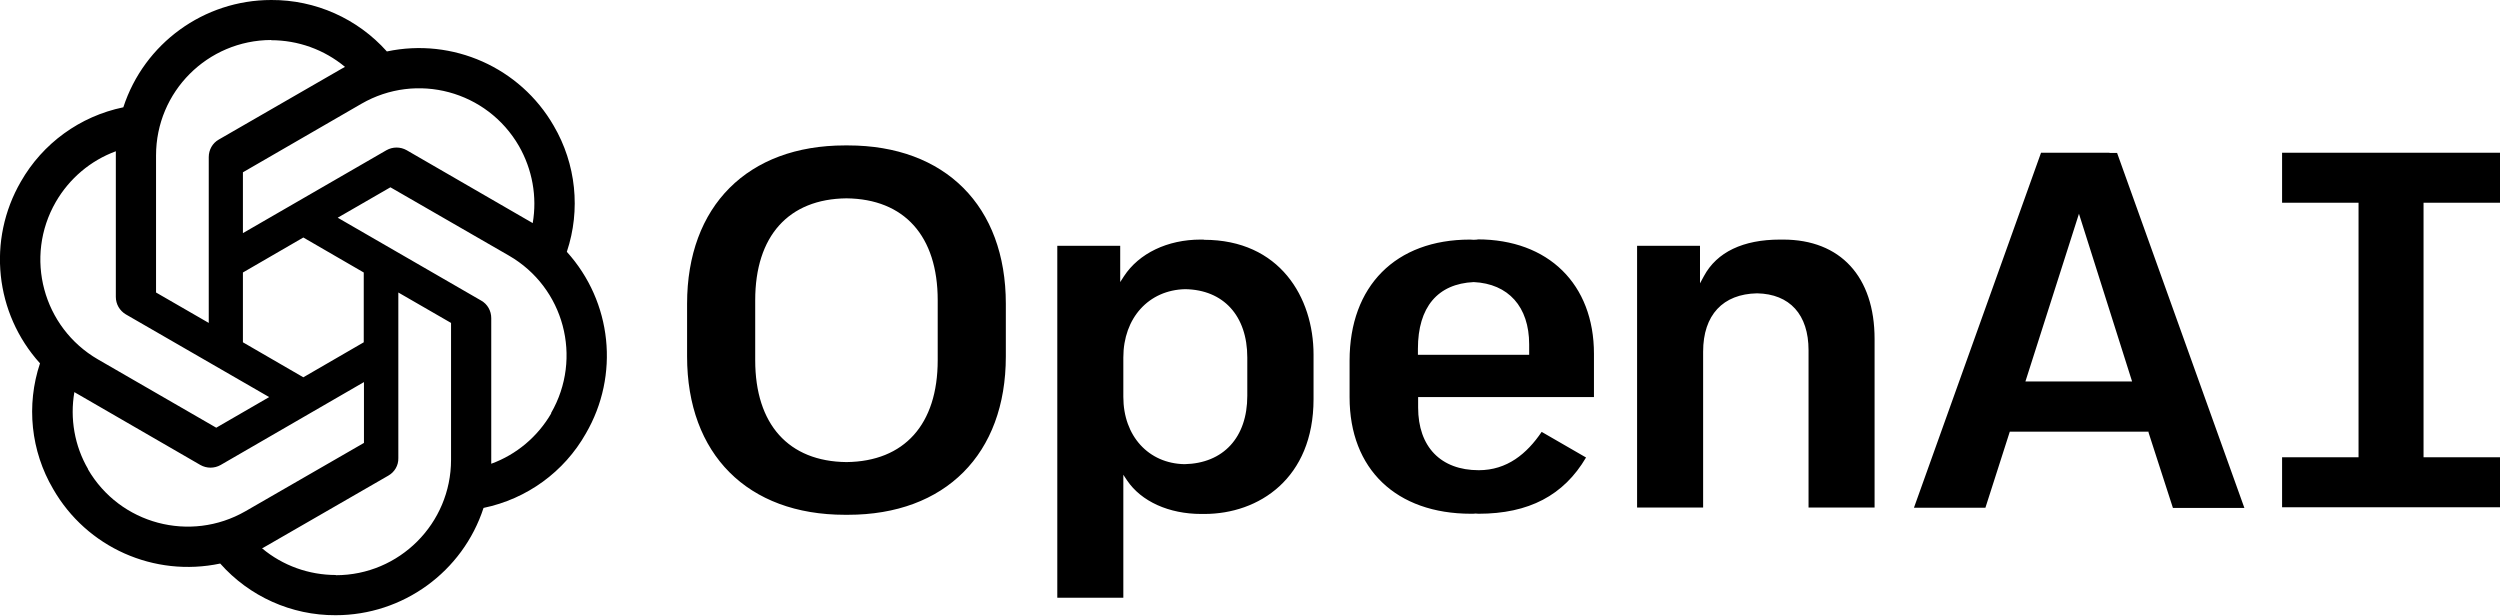
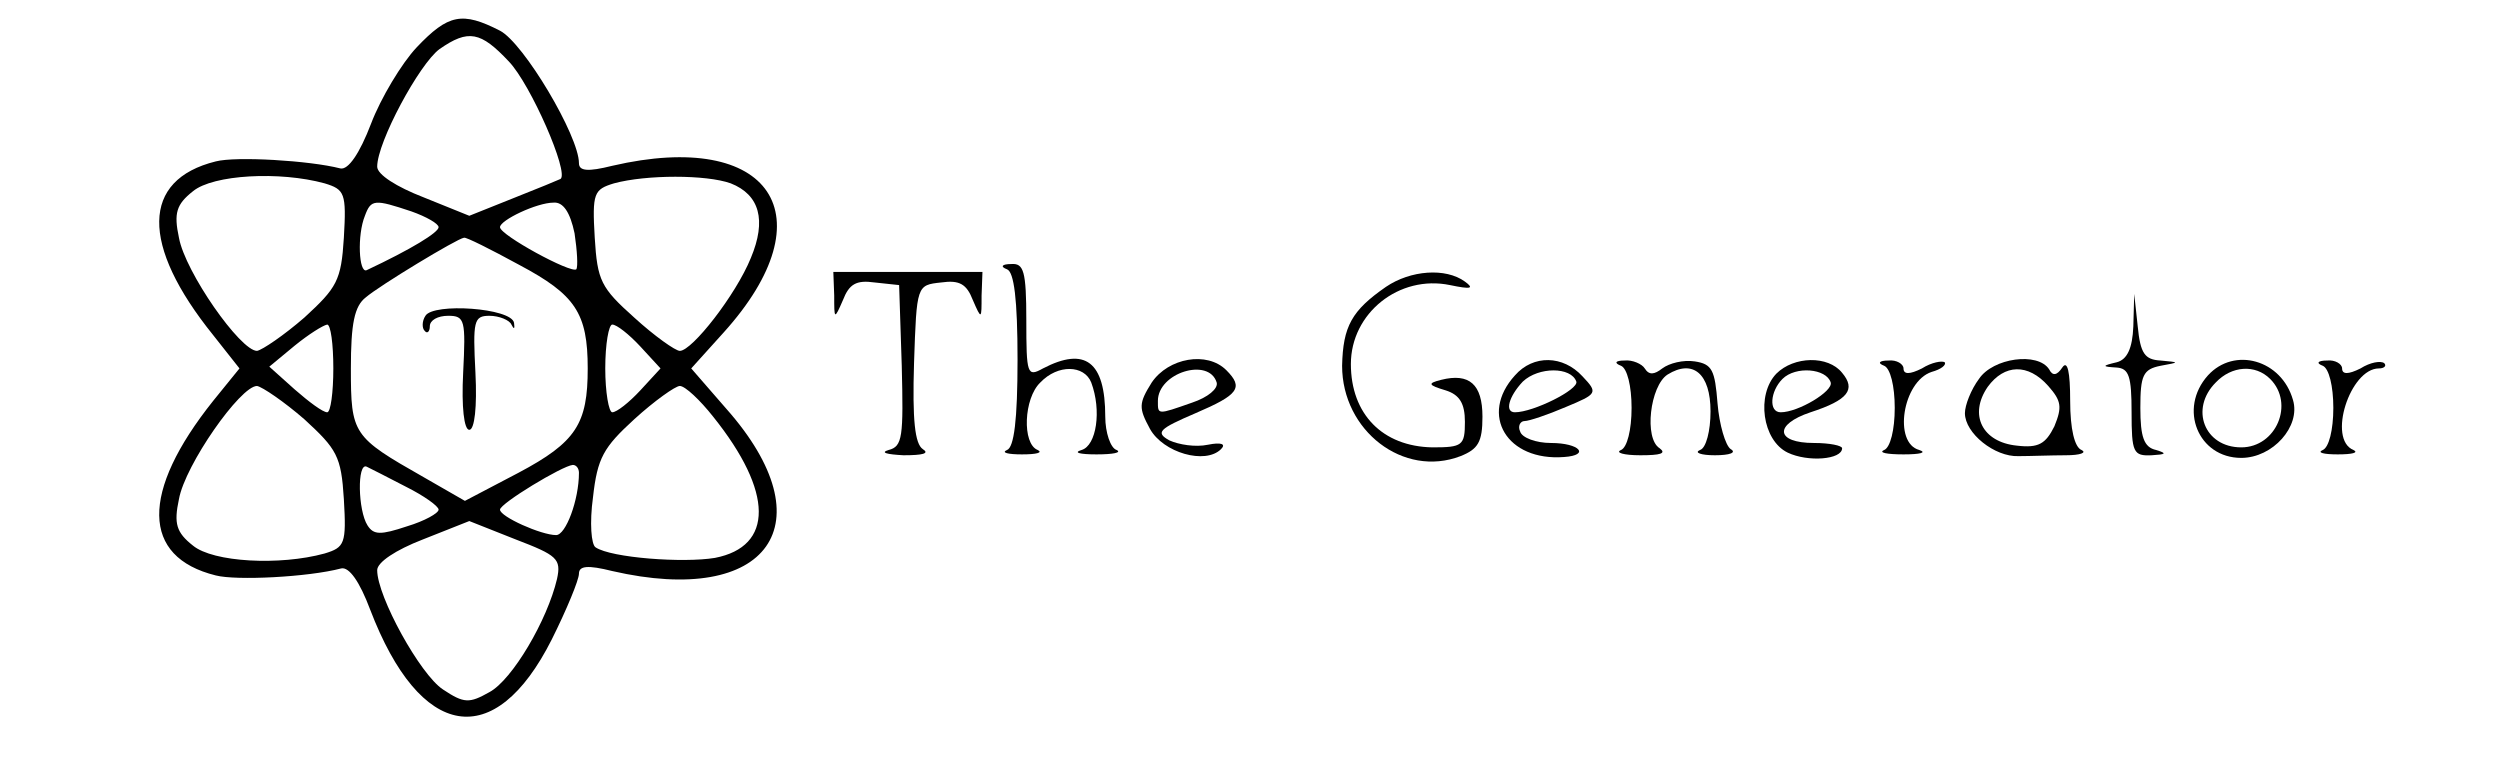
- <svg xmlns="http://www.w3.org/2000/svg" id="openai-horizontal" viewBox="0 0 120 29.53">
-   <path d="M40.7,6.98s-.05,0-.07,0c-.02,0-.05,0-.07,0-4.67,0-7.58,2.91-7.58,7.6v2.53c0,4.69,2.9,7.6,7.58,7.6,.02,0,.05,0,.07,0,.02,0,.05,0,.07,0,4.67,0,7.58-2.91,7.58-7.6v-2.53c0-4.69-2.91-7.6-7.58-7.6Zm4.31,10.31c0,3.08-1.6,4.86-4.38,4.89-2.78-.03-4.38-1.81-4.38-4.89v-2.88c0-3.08,1.6-4.86,4.38-4.89,2.78,.03,4.38,1.81,4.38,4.89v2.88Zm40.57-5.79s-.06,0-.09,0c-.02,0-.03,0-.05,0-1.77,0-3.03,.6-3.65,1.75l-.19,.35v-1.8h-3.02v12.56h3.17v-7.48c0-1.76,.95-2.77,2.59-2.8,1.57,.03,2.47,1.02,2.47,2.73v7.55h3.17v-8.09c0-2.99-1.64-4.77-4.39-4.77Zm34.42-1.77v-2.4h-10.46v2.4h3.67v12.22h-3.67v2.4h10.46v-2.4h-3.67V9.73h3.67Zm-18.75-2.4h0s-3.28,0-3.28,0l-6.1,17.04h3.43l1.17-3.65h6.66v.04s1.17,3.62,1.17,3.62h3.43l-6.11-17.04h-.36Zm-4.03,10.98l2.57-8.05,2.55,8.05h-5.12Zm-39.45-6.81s-.05,0-.07,0c-.03,0-.05,0-.07,0-1.59,0-2.96,.66-3.68,1.76l-.18,.28v-1.74h-3.02V28.69h3.17v-5.9l.18,.27c.68,1.01,2.01,1.61,3.56,1.61,.03,0,.05,0,.08,0,.02,0,.04,0,.07,0,2.61,0,5.24-1.7,5.24-5.51v-2.14c0-2.74-1.62-5.51-5.26-5.51Zm2.1,7.5c0,2-1.15,3.24-3.01,3.28-1.73-.03-2.94-1.35-2.94-3.23v-1.89c0-1.9,1.22-3.24,2.97-3.28,1.84,.03,2.98,1.28,2.98,3.28v1.84Zm11.05-7.5h0c-.06,0-.12,.01-.18,.01-.06,0-.12-.01-.18-.01h0c-3.57,0-5.78,2.23-5.78,5.81v1.76c0,3.45,2.24,5.59,5.83,5.59,.08,0,.15,0,.22-.01,.05,0,.09,.01,.14,.01,2.41,0,4.09-.88,5.16-2.7l-2.13-1.23c-.71,1.05-1.66,1.84-3.02,1.84-1.82,0-2.91-1.12-2.91-3.01v-.5h8.44v-2.08c0-3.34-2.19-5.49-5.59-5.49Zm-2.86,5.54v-.3c0-2,.95-3.12,2.68-3.2,1.66,.08,2.66,1.18,2.66,2.99v.5s-5.34,0-5.34,0Z" />
-   <path d="M27.21,12.08c.67-2.01,.44-4.21-.63-6.04-1.61-2.8-4.85-4.24-8.01-3.57C17.16,.89,15.14-.01,13.02,0c-3.23,0-6.1,2.08-7.1,5.15-2.08,.43-3.87,1.73-4.92,3.57-1.62,2.8-1.25,6.32,.92,8.72-.67,2.01-.44,4.21,.63,6.03,1.61,2.81,4.85,4.25,8.02,3.58,1.4,1.58,3.42,2.49,5.54,2.48,3.23,0,6.1-2.08,7.1-5.15,2.08-.43,3.87-1.73,4.91-3.57,1.63-2.8,1.26-6.32-.91-8.72Zm-2.3-5.07c.64,1.12,.88,2.43,.66,3.7-.04-.03-.12-.07-.17-.1l-5.88-3.4c-.3-.17-.67-.17-.97,0l-6.89,3.98v-2.92l5.69-3.29c2.65-1.53,6.03-.62,7.56,2.03Zm-13.25,6.07l2.9-1.68,2.9,1.68v3.35l-2.9,1.68-2.9-1.68v-3.35ZM13.01,1.93c1.3,0,2.55,.45,3.55,1.28-.04,.02-.12,.07-.18,.1l-5.88,3.39c-.3,.17-.48,.49-.48,.84v7.96l-2.53-1.46V7.46c0-3.06,2.47-5.53,5.53-5.54ZM2.68,9.69h0c.65-1.12,1.66-1.98,2.88-2.43v6.99c0,.35,.18,.66,.48,.84l6.88,3.97-2.54,1.47-5.68-3.28c-2.64-1.53-3.55-4.91-2.02-7.56Zm1.55,12.83h0c-.65-1.11-.88-2.43-.66-3.7,.04,.03,.12,.07,.17,.1l5.88,3.4c.3,.17,.67,.17,.97,0l6.88-3.98v2.92l-5.69,3.28c-2.65,1.52-6.03,.62-7.56-2.02Zm11.89,5.08c-1.29,0-2.55-.45-3.54-1.28,.04-.02,.13-.07,.18-.1l5.88-3.39c.3-.17,.49-.49,.48-.84v-7.95l2.53,1.46v6.57c0,3.06-2.48,5.54-5.53,5.54Zm10.34-7.76c-.65,1.12-1.67,1.98-2.88,2.42v-6.99c0-.35-.18-.67-.48-.84h0l-6.89-3.98,2.53-1.46,5.69,3.28c2.65,1.53,3.55,4.91,2.02,7.56Z" />
+ <svg xmlns="http://www.w3.org/2000/svg" version="1.0" width="285pt" height="87pt" viewBox="0 0 285 87" preserveAspectRatio="xMidYMid meet">
+   <g transform="translate(0,87) scale(0.1,-0.1)" fill="#000000" stroke="none">
+     <path d="M475 816 c-17 -18 -41 -58 -52 -87 -13 -34 -26 -53 -35 -51 -35 9 -119 14 -142 8 -85 -21 -86 -95 -3 -198 l30 -38 -30 -37 c-83 -104 -82 -178 3 -199 23 -6 105 -2 143 8 9 2 21 -15 33 -47 57 -149 142 -163 207 -34 17 34 31 68 31 75 0 9 10 10 38 3 178 -41 246 54 130 185 l-40 46 37 41 c120 133 54 232 -127 190 -28 -7 -38 -6 -38 3 0 31 -63 137 -90 151 -43 22 -59 19 -95 -19z m105 -16 c25 -26 69 -127 59 -134 -2 -1 -26 -11 -54 -22 l-50 -20 -52 21 c-31 12 -53 26 -53 35 0 28 48 117 71 134 33 23 47 20 79 -14z m-210 -139 c23 -7 25 -11 22 -62 -3 -49 -8 -57 -45 -91 -23 -20 -48 -37 -54 -38 -19 0 -82 90 -89 129 -6 28 -3 38 16 53 23 19 99 23 150 9z m463 0 c33 -13 41 -42 23 -85 -17 -42 -67 -106 -81 -106 -5 0 -29 17 -52 38 -38 34 -42 42 -45 91 -3 51 -1 55 22 62 37 10 105 10 133 0z m-364 -32 c17 -6 31 -14 31 -18 0 -6 -31 -25 -82 -49 -9 -4 -11 40 -2 62 7 19 11 19 53 5z m186 -25 c3 -20 4 -38 2 -41 -6 -5 -87 39 -87 48 0 8 42 28 61 28 11 1 19 -11 24 -35z m-63 -36 c64 -34 78 -55 78 -118 0 -63 -13 -84 -79 -119 l-61 -32 -47 27 c-81 46 -83 49 -83 124 0 51 4 71 17 81 15 13 104 67 112 68 2 1 30 -13 63 -31z m-212 -118 c0 -27 -3 -50 -7 -50 -5 0 -21 12 -37 26 l-29 26 29 24 c16 13 32 23 37 24 4 0 7 -22 7 -50z m350 25 l23 -25 -23 -25 c-13 -14 -27 -25 -32 -25 -4 0 -8 23 -8 50 0 28 4 50 8 50 5 0 19 -11 32 -25z m-383 -83 c37 -34 42 -42 45 -91 3 -51 1 -55 -22 -62 -51 -14 -127 -10 -150 9 -19 15 -22 25 -16 53 7 39 70 129 89 129 6 -1 31 -18 54 -38z m466 3 c69 -86 69 -148 2 -161 -36 -6 -118 0 -136 12 -5 3 -7 28 -3 57 5 45 12 57 47 89 23 21 47 38 52 38 6 0 23 -16 38 -35z m-350 -80 c20 -10 37 -22 37 -26 0 -4 -16 -13 -36 -19 -30 -10 -38 -10 -45 1 -11 17 -12 72 -1 67 4 -2 24 -12 45 -23z m197 16 c0 -31 -15 -71 -26 -71 -17 0 -64 21 -64 29 0 7 71 50 83 51 4 0 7 -4 7 -9z m-25 -121 c-11 -47 -51 -115 -77 -129 -23 -13 -29 -13 -53 3 -26 17 -75 106 -75 136 0 9 21 23 52 35 l53 21 53 -21 c47 -18 52 -22 47 -45z" />
+     <path d="M485 510 c-4 -6 -4 -14 -1 -17 3 -4 6 -1 6 5 0 7 9 12 21 12 19 0 20 -5 17 -65 -2 -39 1 -65 7 -65 6 0 9 26 7 65 -3 59 -2 65 16 65 11 0 23 -5 25 -10 3 -6 4 -5 3 2 -3 17 -92 23 -101 8z" />
+     <path d="M1148 563 c8 -3 12 -34 12 -103 0 -69 -4 -100 -12 -103 -7 -3 1 -5 17 -5 17 0 24 2 18 5 -18 7 -16 59 3 77 20 21 50 20 58 0 12 -32 6 -72 -11 -77 -10 -3 -2 -5 17 -5 19 0 29 2 23 5 -7 2 -13 20 -13 38 0 63 -23 80 -71 55 -18 -10 -19 -7 -19 55 0 56 -3 65 -17 64 -11 0 -13 -3 -5 -6z" />
+     <path d="M951 533 c0 -27 0 -28 10 -5 7 18 15 23 36 20 l28 -3 3 -92 c2 -81 1 -92 -15 -96 -10 -3 -2 -5 17 -6 22 0 30 2 22 7 -9 6 -12 33 -10 98 3 89 3 89 31 92 21 3 29 -2 36 -20 10 -23 10 -22 10 5 l1 27 -85 0 -85 0 1 -27z" />
+     <path d="M1580 543 c-39 -27 -49 -45 -50 -90 0 -74 70 -128 135 -103 20 8 25 16 25 45 0 37 -15 50 -47 42 -16 -4 -15 -6 5 -12 16 -5 22 -15 22 -36 0 -27 -3 -29 -37 -29 -57 1 -93 38 -93 95 0 58 55 102 113 90 24 -5 28 -4 17 4 -22 16 -62 13 -90 -6z" />
+     <path d="M2432 498 c-1 -25 -7 -38 -19 -41 -17 -4 -17 -5 0 -6 14 -1 17 -10 17 -51 0 -46 2 -50 23 -49 16 1 18 2 5 6 -14 3 -18 15 -18 48 0 37 3 44 23 48 22 4 22 4 0 6 -18 1 -23 8 -26 39 l-4 37 -1 -37z" />
+     <path d="M1313 434 c-15 -24 -15 -29 -2 -53 15 -27 63 -41 81 -23 6 6 0 8 -15 5 -14 -3 -33 0 -44 5 -16 9 -12 13 30 31 49 21 55 29 35 49 -22 22 -66 14 -85 -14z m74 0 c2 -7 -10 -17 -28 -23 -40 -14 -39 -14 -39 2 0 32 58 50 67 21z" />
+     <path d="M1727 442 c-41 -45 -9 -98 56 -93 30 2 18 16 -15 16 -17 0 -33 6 -35 13 -3 6 0 12 5 12 5 0 26 7 47 16 36 15 37 16 19 35 -22 24 -56 25 -77 1z m70 -7 c3 -9 -49 -35 -70 -35 -12 0 -7 18 9 35 18 17 55 17 61 0z" />
+     <path d="M1848 453 c7 -3 12 -23 12 -48 0 -25 -5 -45 -12 -48 -7 -3 3 -6 22 -6 23 0 30 2 22 8 -18 11 -11 71 9 84 29 18 49 1 49 -42 0 -22 -5 -42 -12 -44 -7 -3 1 -6 17 -6 17 0 25 3 18 7 -6 4 -13 28 -15 52 -3 38 -6 45 -26 48 -13 2 -29 -2 -37 -8 -9 -7 -15 -8 -20 0 -3 5 -14 10 -23 9 -11 0 -12 -3 -4 -6z" />
+     <path d="M2025 444 c-23 -24 -16 -76 13 -90 23 -11 62 -8 62 5 0 3 -14 6 -32 6 -44 0 -46 21 -4 35 43 14 52 26 36 45 -16 20 -55 19 -75 -1z m62 -10 c3 -10 -37 -34 -57 -34 -14 0 -12 24 2 38 15 15 50 12 55 -4z" />
+     <path d="M2148 453 c7 -3 12 -23 12 -48 0 -25 -5 -45 -12 -48 -7 -3 3 -5 22 -5 19 0 27 2 18 5 -30 8 -19 78 14 89 11 3 17 8 15 11 -3 2 -15 0 -26 -7 -14 -7 -21 -7 -21 0 0 5 -8 10 -17 9 -11 0 -13 -3 -5 -6z" />
+     <path d="M2256 438 c-9 -12 -16 -30 -16 -39 0 -23 34 -50 61 -49 13 0 38 1 54 1 17 0 24 3 18 6 -8 3 -13 24 -13 56 0 33 -3 47 -9 38 -6 -9 -11 -10 -15 -2 -13 20 -64 13 -80 -11z m79 -8 c15 -17 16 -24 7 -46 -10 -20 -18 -25 -43 -22 -39 4 -55 35 -33 67 19 26 46 27 69 1z" />
+     <path d="M2517 442 c-34 -38 -11 -94 38 -94 36 0 68 36 59 66 -13 46 -67 61 -97 28z m71 -4 c28 -28 7 -78 -33 -78 -42 0 -59 44 -29 74 18 19 45 21 62 4z" />
+     <path d="M2648 453 c7 -3 12 -23 12 -48 0 -25 -5 -45 -12 -48 -7 -3 1 -5 17 -5 17 0 24 2 18 5 -30 12 -4 93 29 93 6 0 9 3 6 6 -4 3 -16 1 -27 -6 -14 -7 -21 -7 -21 0 0 5 -8 10 -17 9 -11 0 -13 -3 -5 -6z" />
+   </g>
</svg>
